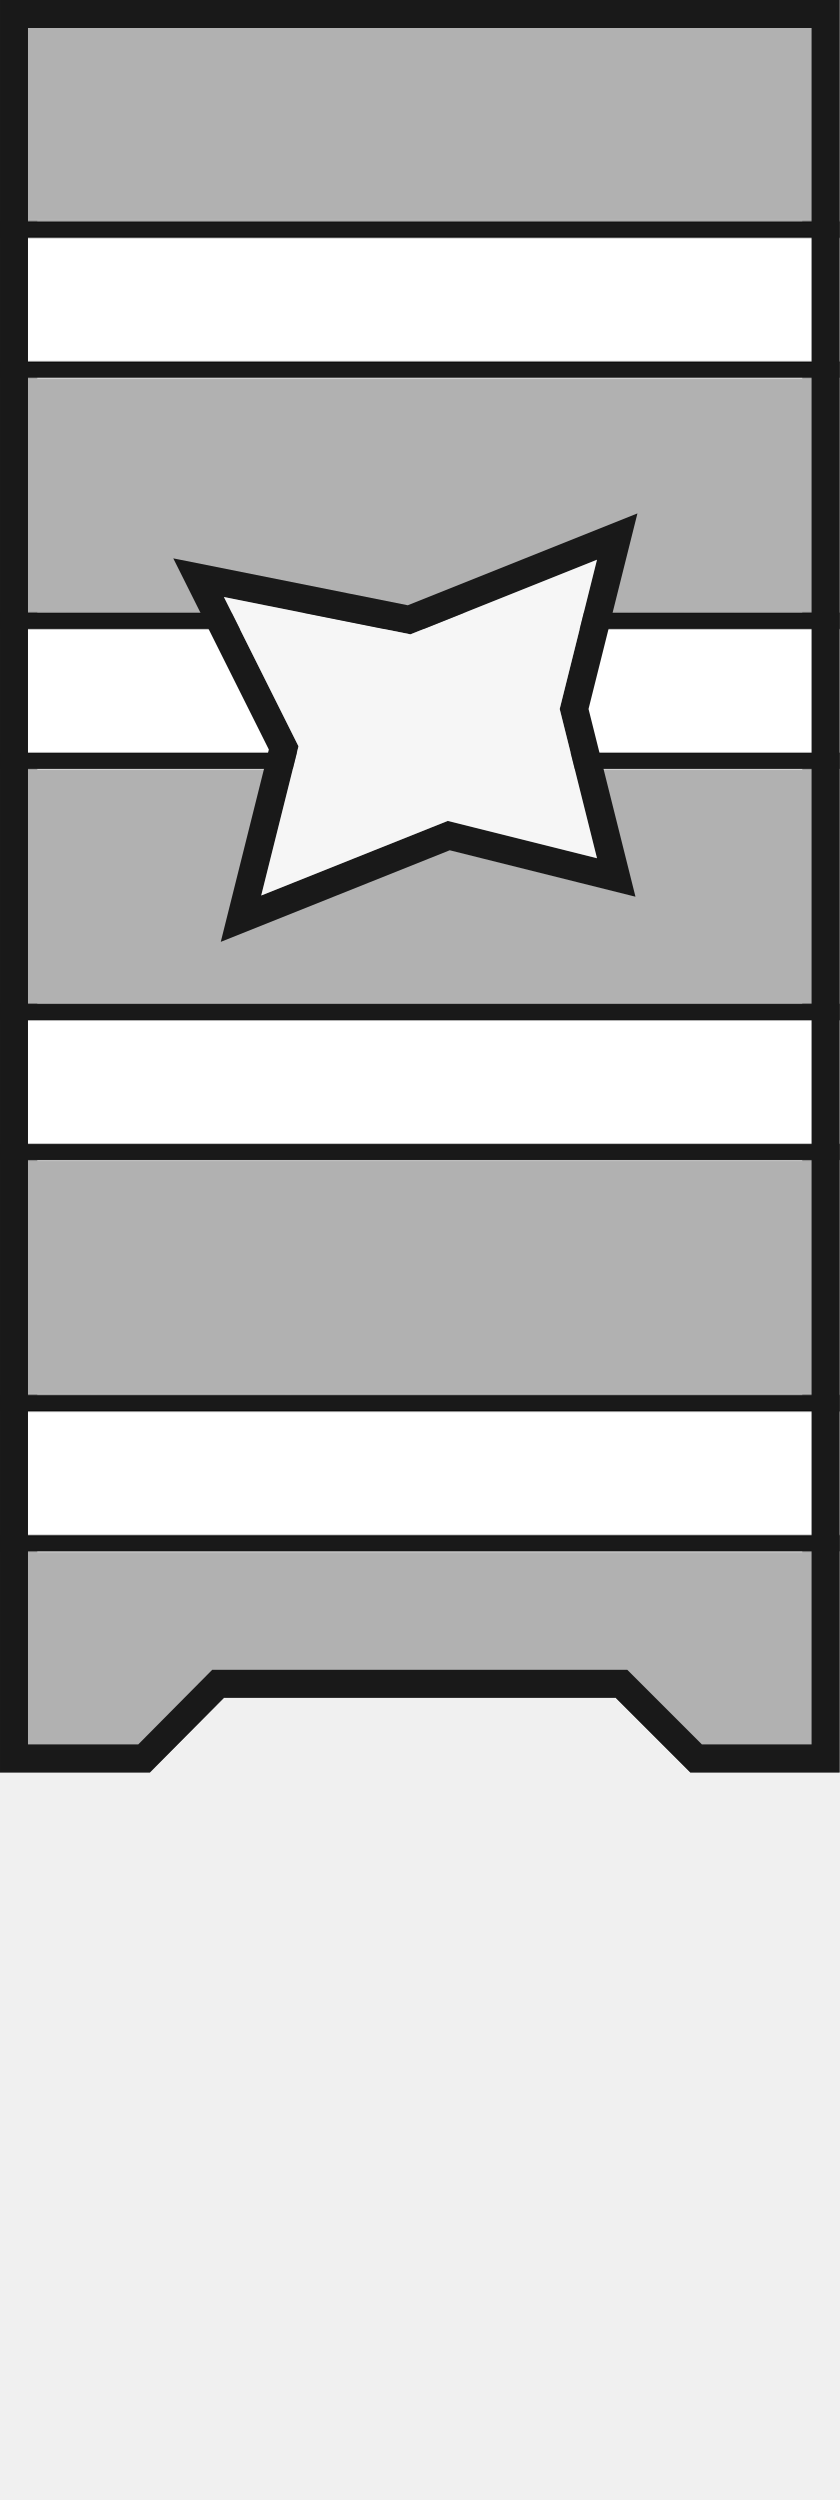
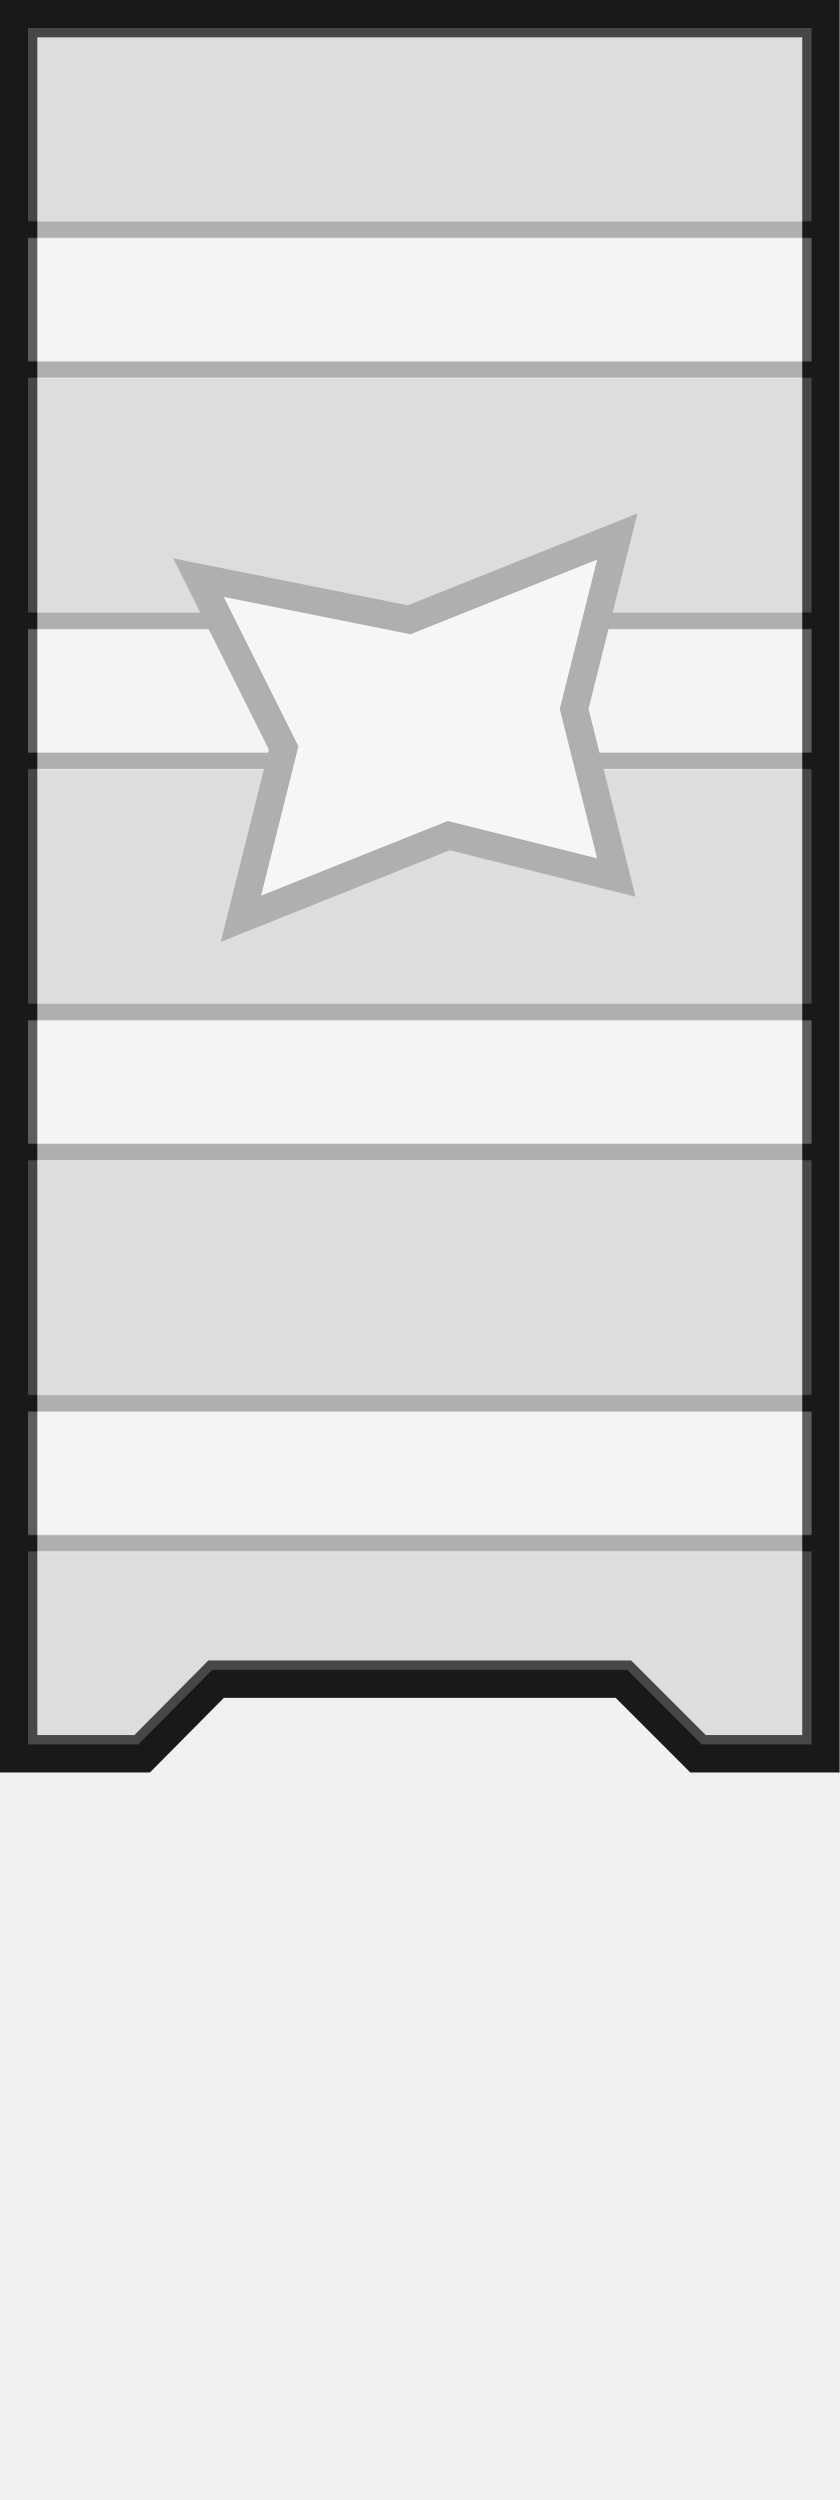
<svg xmlns="http://www.w3.org/2000/svg" xmlns:xlink="http://www.w3.org/1999/xlink" width="180" height="536" viewBox="0 0 47.625 141.817" version="1.1" id="svg4492">
  <defs id="defs4486">
    <pattern y="0" x="0" height="6" width="6" patternUnits="userSpaceOnUse" id="EMFhbasepattern" />
    <clipPath clipPathUnits="userSpaceOnUse" id="clipPath5294">
      <path id="path5296" d="m 10.68,145.715 h 47.625 v 100.542 l -8.467,-1e-5 -4.233,-4.233 h -22.225 l -4.196,4.233 h -8.504 z" style="fill:#48362f;fill-opacity:0.071;stroke:none;stroke-width:1.323;stroke-linecap:butt;stroke-linejoin:miter;stroke-miterlimit:10;stroke-dasharray:none;stroke-opacity:0.49;paint-order:normal" />
    </clipPath>
    <pattern xlink:href="#pattern4516-6" id="pattern5310" patternTransform="matrix(0.2957452,0,0,0.2957452,298.5464,171.1148)" />
    <pattern patternUnits="userSpaceOnUse" width="175.039" height="75.039" patternTransform="matrix(0.2645833,0,0,0.2645833,108.5756,213.4482)" id="pattern4516-6">
      <path style="fill:#ffffff;fill-opacity:1;fill-rule:nonzero;stroke:none;stroke-width:1" d="M 0,0 H 175.039 V 15.04 H 0 Z" id="path4494-3" />
      <path style="fill:#191919;fill-opacity:1;fill-rule:nonzero;stroke:none;stroke-width:1" d="m 0,11.84 h 175.039 v 3.12 H 0 Z" id="path4496-7" />
      <path style="fill:#b1b1b1;fill-opacity:1;fill-rule:nonzero;stroke:none;stroke-width:1" d="M 0,15.04 H 175.039 V 60 H 0 Z" id="path4498-2" />
      <path style="fill:#ffffff;fill-opacity:1;fill-rule:nonzero;stroke:none;stroke-width:1" d="M 0,60 H 175.039 V 75.039 H 0 Z" id="path4500-0" />
      <path style="fill:#191919;fill-opacity:1;fill-rule:nonzero;stroke:none;stroke-width:1" d="m 0,60 h 175.039 v 3.2 H 0 Z" id="path4502-0" />
    </pattern>
    <clipPath clipPathUnits="userSpaceOnUse" id="clipPath5237">
      <path style="fill:#48362f;fill-opacity:0.071;stroke:none;stroke-width:1.323;stroke-linecap:butt;stroke-linejoin:miter;stroke-miterlimit:10;stroke-dasharray:none;stroke-opacity:0.49;paint-order:normal" d="m 80.53,109.732 v 100.542 h 8.504 l 4.196,-4.233 h 22.225 l 4.233,4.233 h 8.467 V 109.732 Z m 12.7,33.867 10.583,2.117 10.583,-4.233 -2.117,8.467 2.117,8.467 -8.467,-2.117 -10.583,4.233 2.117,-8.467 z" id="path5239" />
    </clipPath>
  </defs>
  <g id="layer1" transform="translate(-10.67977,-145.7149)">
    <path style="fill:url(#EMFhbasepattern);fill-opacity:1;stroke:#191919;stroke-width:4.233;stroke-linecap:butt;stroke-linejoin:miter;stroke-miterlimit:10;stroke-dasharray:none;stroke-opacity:1;paint-order:normal" d="m 10.68,145.715 h 47.625 v 100.542 l -8.467,-1e-5 -4.233,-4.233 H 23.38 l -4.196,4.233 h -8.504 z" id="path5292" clip-path="url(#clipPath5294)" transform="translate(0,1.0666666e-6)" />
-     <path style="fill:url(#pattern5310);fill-opacity:1;stroke:#191919;stroke-width:3.175;stroke-linecap:butt;stroke-linejoin:miter;stroke-miterlimit:10;stroke-dasharray:none;stroke-opacity:1;paint-order:normal" d="m 80.53,109.732 v 100.542 h 8.504 l 4.196,-4.233 h 22.225 l 4.233,4.233 h 8.467 V 109.732 Z m 12.7,33.867 10.583,2.117 10.583,-4.233 -2.117,8.467 2.117,8.467 -8.467,-2.117 -10.583,4.233 2.117,-8.467 z" id="path5304" clip-path="url(#clipPath5237)" transform="translate(-69.85001,35.98333)" />
+     <path style="fill:url(#pattern5310);fill-opacity:1;stroke:#191919;stroke-width:3.175;stroke-linecap:butt;stroke-linejoin:miter;stroke-miterlimit:10;stroke-dasharray:none;stroke-opacity:1;paint-order:normal;opacity:0.3" d="m 80.53,109.732 v 100.542 h 8.504 l 4.196,-4.233 h 22.225 l 4.233,4.233 h 8.467 V 109.732 Z m 12.7,33.867 10.583,2.117 10.583,-4.233 -2.117,8.467 2.117,8.467 -8.467,-2.117 -10.583,4.233 2.117,-8.467 z" id="path5304" clip-path="url(#clipPath5237)" transform="translate(-69.85001,35.98333)" />
    <path style="fill:#ffffff;fill-opacity:0.419;stroke:none;stroke-width:0.265px;stroke-linecap:butt;stroke-linejoin:miter;stroke-opacity:1" d="m 33.963,181.698 10.583,-4.233 -2.117,8.467 2.117,8.467 -8.467,-2.117 -10.583,4.233 2.117,-8.467 -4.233,-8.467 z" id="path5235" />
  </g>
</svg>
